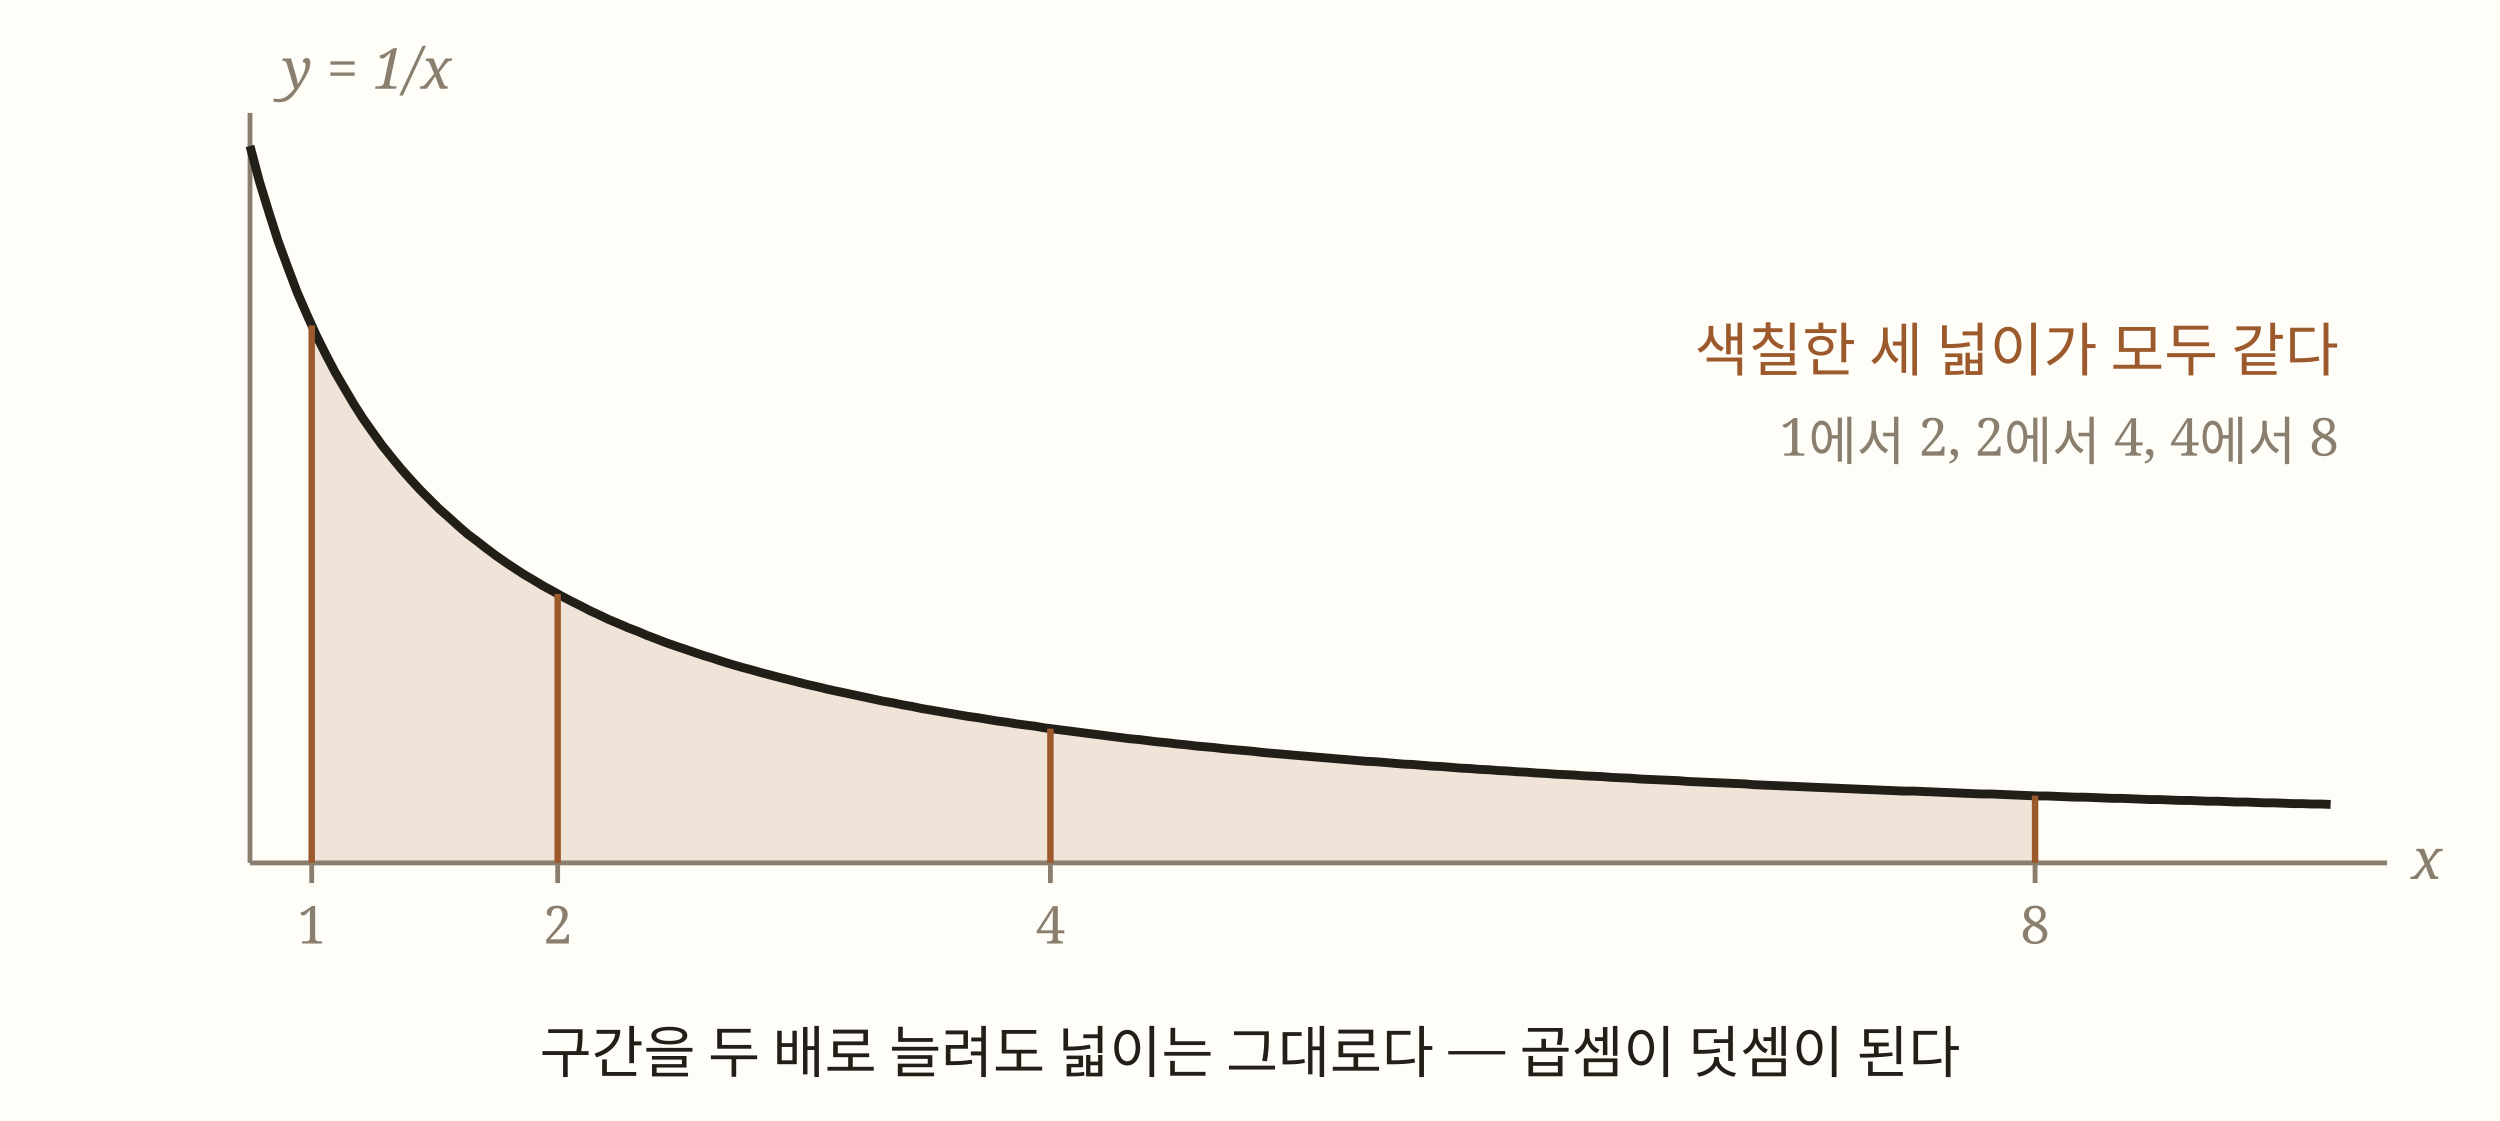
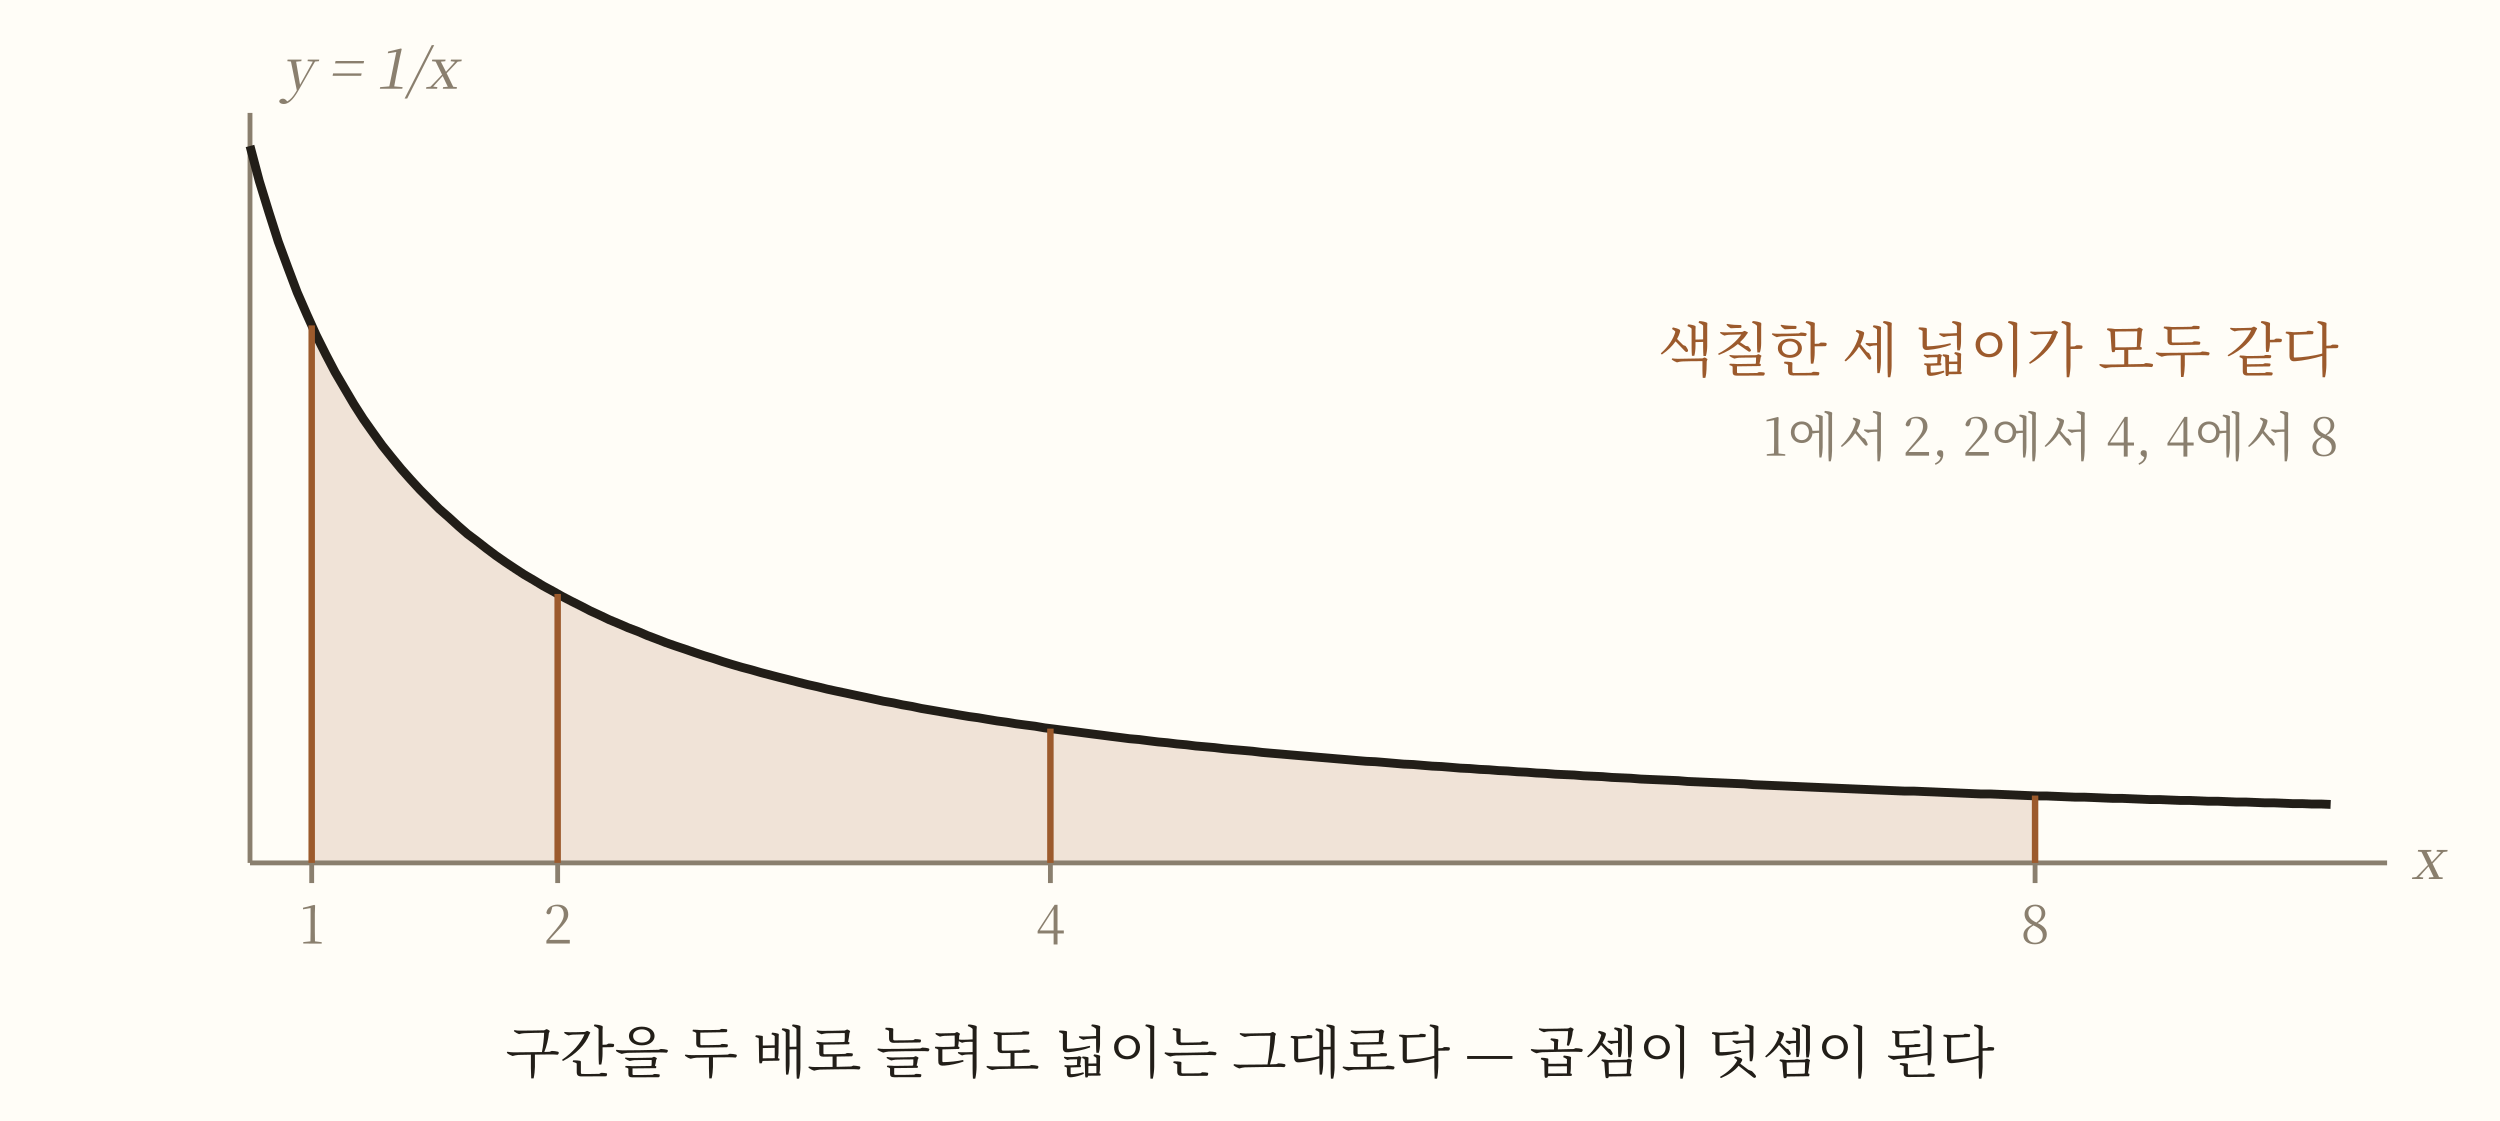
<svg xmlns="http://www.w3.org/2000/svg" viewBox="0 0 620 278" role="img" aria-label="y=1/x 아래에서 1에서 2, 2에서 4, 4에서 8 구간의 넓이가 서로 같다">
+   <style>text{font-variant-numeric:lining-nums;font-feature-settings:"lnum" 1;}</style>
  <rect width="620" height="278" fill="#FFFDF7" />
  <path d="M77.3,214.0 L77.3,80.7 L78.8,83.9 L80.3,87.0 L81.8,90.0 L83.4,92.8 L84.9,95.5 L86.4,98.1 L88.0,100.5 L89.5,102.9 L91.0,105.2 L92.5,107.3 L94.1,109.4 L95.6,111.4 L97.1,113.4 L98.6,115.2 L100.2,117.0 L101.7,118.8 L103.2,120.4 L104.7,122.0 L106.3,123.6 L107.8,125.1 L109.3,126.6 L110.9,128.0 L112.4,129.3 L113.9,130.7 L115.4,131.9 L117.0,133.2 L118.5,134.4 L120.0,135.6 L121.5,136.7 L123.1,137.8 L124.6,138.9 L126.1,139.9 L127.6,140.9 L129.2,141.9 L130.7,142.9 L132.2,143.8 L133.8,144.7 L135.3,145.6 L136.8,146.5 L138.3,147.3 L138.3,214.0 Z" fill="#9C5A2C" fill-opacity="0.16" stroke="none" />
  <path d="M138.3,214.0 L138.3,147.3 L141.4,149.0 L144.4,150.5 L147.5,152.0 L150.5,153.4 L153.6,154.7 L156.7,156.0 L159.7,157.3 L162.8,158.4 L165.8,159.6 L168.9,160.7 L171.9,161.7 L175.0,162.7 L178.0,163.7 L181.1,164.6 L184.1,165.5 L187.2,166.4 L190.2,167.2 L193.3,168.0 L196.3,168.8 L199.4,169.6 L202.4,170.3 L205.5,171.0 L208.6,171.7 L211.6,172.3 L214.7,173.0 L217.7,173.6 L220.8,174.2 L223.8,174.8 L226.9,175.4 L229.9,175.9 L233.0,176.4 L236.0,177.0 L239.1,177.5 L242.1,178.0 L245.2,178.4 L248.2,178.9 L251.3,179.4 L254.4,179.8 L257.4,180.2 L260.5,180.7 L260.5,214.0 Z" fill="#9C5A2C" fill-opacity="0.16" stroke="none" />
  <path d="M260.5,214.0 L260.5,180.7 L266.6,181.5 L272.7,182.3 L278.8,183.0 L284.9,183.7 L291.0,184.4 L297.1,185.0 L303.2,185.6 L309.3,186.2 L315.4,186.8 L321.5,187.3 L327.6,187.9 L333.7,188.4 L339.8,188.8 L346.0,189.3 L352.1,189.8 L358.2,190.2 L364.3,190.6 L370.4,191.0 L376.5,191.4 L382.6,191.8 L388.7,192.1 L394.8,192.5 L400.9,192.8 L407.0,193.2 L413.1,193.5 L419.2,193.8 L425.3,194.1 L431.4,194.4 L437.6,194.7 L443.7,195.0 L449.8,195.2 L455.9,195.5 L462.0,195.7 L468.1,196.0 L474.2,196.2 L480.3,196.5 L486.4,196.7 L492.5,196.9 L498.6,197.1 L504.7,197.3 L504.7,214.0 Z" fill="#9C5A2C" fill-opacity="0.16" stroke="none" />
  <line x1="62" y1="214" x2="592" y2="214" stroke="#8A7F6E" stroke-width="1.2" />
  <line x1="62" y1="214" x2="62" y2="28" stroke="#8A7F6E" stroke-width="1.2" />
  <polyline points="62.0,36.2 64.3,44.9 66.7,52.7 69.0,59.9 71.4,66.4 73.7,72.5 76.1,78.0 78.4,83.1 80.8,87.9 83.1,92.3 85.5,96.4 87.8,100.3 90.1,103.9 92.5,107.3 94.8,110.5 97.2,113.5 99.5,116.3 101.9,119.0 104.2,121.5 106.6,123.9 108.9,126.2 111.3,128.3 113.6,130.4 115.9,132.4 118.3,134.2 120.6,136.0 123.0,137.8 125.3,139.4 127.7,141.0 130.0,142.5 132.4,143.9 134.7,145.3 137.1,146.6 139.4,147.9 141.7,149.1 144.1,150.3 146.4,151.5 148.8,152.6 151.1,153.7 153.5,154.7 155.8,155.7 158.2,156.6 160.5,157.6 162.9,158.5 165.2,159.4 167.5,160.2 169.9,161.0 172.2,161.8 174.6,162.6 176.9,163.3 179.3,164.1 181.6,164.8 184.0,165.5 186.3,166.1 188.7,166.8 191.0,167.4 193.3,168.0 195.7,168.6 198.0,169.2 200.4,169.8 202.7,170.3 205.1,170.9 207.4,171.4 209.8,171.9 212.1,172.4 214.5,172.9 216.8,173.4 219.1,173.9 221.5,174.3 223.8,174.8 226.2,175.2 228.5,175.7 230.9,176.1 233.2,176.5 235.6,176.9 237.9,177.3 240.3,177.7 242.6,178.0 244.9,178.4 247.3,178.8 249.6,179.1 252.0,179.5 254.3,179.8 256.7,180.1 259.0,180.5 261.4,180.8 263.7,181.1 266.1,181.4 268.4,181.7 270.7,182.0 273.1,182.3 275.4,182.6 277.8,182.9 280.1,183.2 282.5,183.4 284.8,183.7 287.2,184.0 289.5,184.2 291.9,184.5 294.2,184.7 296.5,185.0 298.9,185.2 301.2,185.4 303.6,185.7 305.9,185.9 308.3,186.1 310.6,186.3 313.0,186.6 315.3,186.8 317.7,187.0 320.0,187.2 322.3,187.4 324.7,187.6 327.0,187.8 329.4,188.0 331.7,188.2 334.1,188.4 336.4,188.6 338.8,188.8 341.1,188.9 343.5,189.1 345.8,189.3 348.1,189.5 350.5,189.6 352.8,189.8 355.2,190.0 357.5,190.1 359.9,190.3 362.2,190.5 364.6,190.6 366.9,190.8 369.3,190.9 371.6,191.1 373.9,191.2 376.3,191.4 378.6,191.5 381.0,191.7 383.3,191.8 385.7,192.0 388.0,192.1 390.4,192.2 392.7,192.4 395.1,192.5 397.4,192.6 399.7,192.8 402.1,192.9 404.4,193.0 406.8,193.2 409.1,193.3 411.5,193.4 413.8,193.5 416.2,193.6 418.5,193.8 420.9,193.9 423.2,194.0 425.5,194.1 427.9,194.2 430.2,194.3 432.6,194.4 434.9,194.6 437.3,194.7 439.6,194.8 442.0,194.9 444.3,195.0 446.7,195.1 449.0,195.2 451.3,195.3 453.7,195.4 456.0,195.5 458.4,195.6 460.7,195.7 463.1,195.8 465.4,195.9 467.8,196.0 470.1,196.1 472.5,196.2 474.8,196.2 477.1,196.3 479.5,196.4 481.8,196.5 484.2,196.6 486.5,196.7 488.9,196.8 491.2,196.9 493.6,196.9 495.9,197.0 498.3,197.1 500.6,197.2 502.9,197.3 505.3,197.4 507.6,197.4 510.0,197.5 512.3,197.6 514.7,197.7 517.0,197.7 519.4,197.8 521.7,197.9 524.1,198.0 526.4,198.0 528.7,198.1 531.1,198.2 533.4,198.3 535.8,198.3 538.1,198.4 540.5,198.5 542.8,198.5 545.2,198.6 547.5,198.7 549.9,198.7 552.2,198.8 554.5,198.9 556.9,198.9 559.2,199.0 561.6,199.1 563.9,199.1 566.3,199.2 568.6,199.3 571.0,199.3 573.3,199.4 575.7,199.4 578.0,199.5" fill="none" stroke="#221E18" stroke-width="2.2" />
  <line x1="77.3" y1="214" x2="77.3" y2="219" stroke="#8A7F6E" stroke-width="1.2" />
-   <text x="77.3" y="234" font-family="EB Garamond, Georgia, serif" font-size="13" fill="#8A7F6E" text-anchor="middle">1</text>
+   <text x="77.3" y="234" font-family="EB Garamond, Georgia, 'Noto Serif KR', 'Noto Serif CJK KR', NanumMyeongjo, Batang, AppleMyungjo, serif" font-size="13" fill="#8A7F6E" text-anchor="middle">1</text>
  <line x1="138.3" y1="214" x2="138.3" y2="219" stroke="#8A7F6E" stroke-width="1.2" />
-   <text x="138.3" y="234" font-family="EB Garamond, Georgia, serif" font-size="13" fill="#8A7F6E" text-anchor="middle">2</text>
+   <text x="138.3" y="234" font-family="EB Garamond, Georgia, 'Noto Serif KR', 'Noto Serif CJK KR', NanumMyeongjo, Batang, AppleMyungjo, serif" font-size="13" fill="#8A7F6E" text-anchor="middle">2</text>
  <line x1="260.5" y1="214" x2="260.5" y2="219" stroke="#8A7F6E" stroke-width="1.2" />
-   <text x="260.5" y="234" font-family="EB Garamond, Georgia, serif" font-size="13" fill="#8A7F6E" text-anchor="middle">4</text>
+   <text x="260.5" y="234" font-family="EB Garamond, Georgia, 'Noto Serif KR', 'Noto Serif CJK KR', NanumMyeongjo, Batang, AppleMyungjo, serif" font-size="13" fill="#8A7F6E" text-anchor="middle">4</text>
  <line x1="504.7" y1="214" x2="504.7" y2="219" stroke="#8A7F6E" stroke-width="1.2" />
-   <text x="504.7" y="234" font-family="EB Garamond, Georgia, serif" font-size="13" fill="#8A7F6E" text-anchor="middle">8</text>
-   <text x="598" y="218" font-family="EB Garamond, Georgia, serif" font-style="italic" font-size="14" fill="#8A7F6E">x</text>
-   <text x="70" y="22" font-family="EB Garamond, Georgia, serif" font-style="italic" font-size="14" fill="#8A7F6E">y = 1/x</text>
-   <text x="310" y="266" font-family="EB Garamond, Georgia, serif" font-size="14" fill="#221E18" text-anchor="middle">구간을 두 배로 늘려도 넓이는 그대로다 — 곱셈이 덧셈이 된다</text>
+   <text x="504.7" y="234" font-family="EB Garamond, Georgia, 'Noto Serif KR', 'Noto Serif CJK KR', NanumMyeongjo, Batang, AppleMyungjo, serif" font-size="13" fill="#8A7F6E" text-anchor="middle">8</text>
+   <text x="598" y="218" font-family="EB Garamond, Georgia, 'Noto Serif KR', 'Noto Serif CJK KR', NanumMyeongjo, Batang, AppleMyungjo, serif" font-style="italic" font-size="14" fill="#8A7F6E">x</text>
+   <text x="70" y="22" font-family="EB Garamond, Georgia, 'Noto Serif KR', 'Noto Serif CJK KR', NanumMyeongjo, Batang, AppleMyungjo, serif" font-style="italic" font-size="14" fill="#8A7F6E">y = 1/x</text>
+   <text x="310" y="266" font-family="EB Garamond, Georgia, 'Noto Serif KR', 'Noto Serif CJK KR', NanumMyeongjo, Batang, AppleMyungjo, serif" font-size="14" fill="#221E18" text-anchor="middle">구간을 두 배로 늘려도 넓이는 그대로다 — 곱셈이 덧셈이 된다</text>
  <line x1="77.3" y1="80.7" x2="77.3" y2="214" stroke="#9C5A2C" stroke-width="1.6" />
  <line x1="138.3" y1="147.3" x2="138.3" y2="214" stroke="#9C5A2C" stroke-width="1.6" />
  <line x1="260.5" y1="180.7" x2="260.5" y2="214" stroke="#9C5A2C" stroke-width="1.6" />
  <line x1="504.7" y1="197.3" x2="504.7" y2="214" stroke="#9C5A2C" stroke-width="1.6" />
-   <text x="580" y="92" font-family="EB Garamond, Georgia, serif" font-size="14.5" fill="#9C5A2C" text-anchor="end">색칠한 세 넓이가 모두 같다</text>
-   <text x="580" y="113" font-family="EB Garamond, Georgia, serif" font-size="13" fill="#8A7F6E" text-anchor="end">1에서 2, 2에서 4, 4에서 8</text>
+   <text x="580" y="92" font-family="EB Garamond, Georgia, 'Noto Serif KR', 'Noto Serif CJK KR', NanumMyeongjo, Batang, AppleMyungjo, serif" font-size="14.5" fill="#9C5A2C" text-anchor="end">색칠한 세 넓이가 모두 같다</text>
+   <text x="580" y="113" font-family="EB Garamond, Georgia, 'Noto Serif KR', 'Noto Serif CJK KR', NanumMyeongjo, Batang, AppleMyungjo, serif" font-size="13" fill="#8A7F6E" text-anchor="end">1에서 2, 2에서 4, 4에서 8</text>
</svg>
